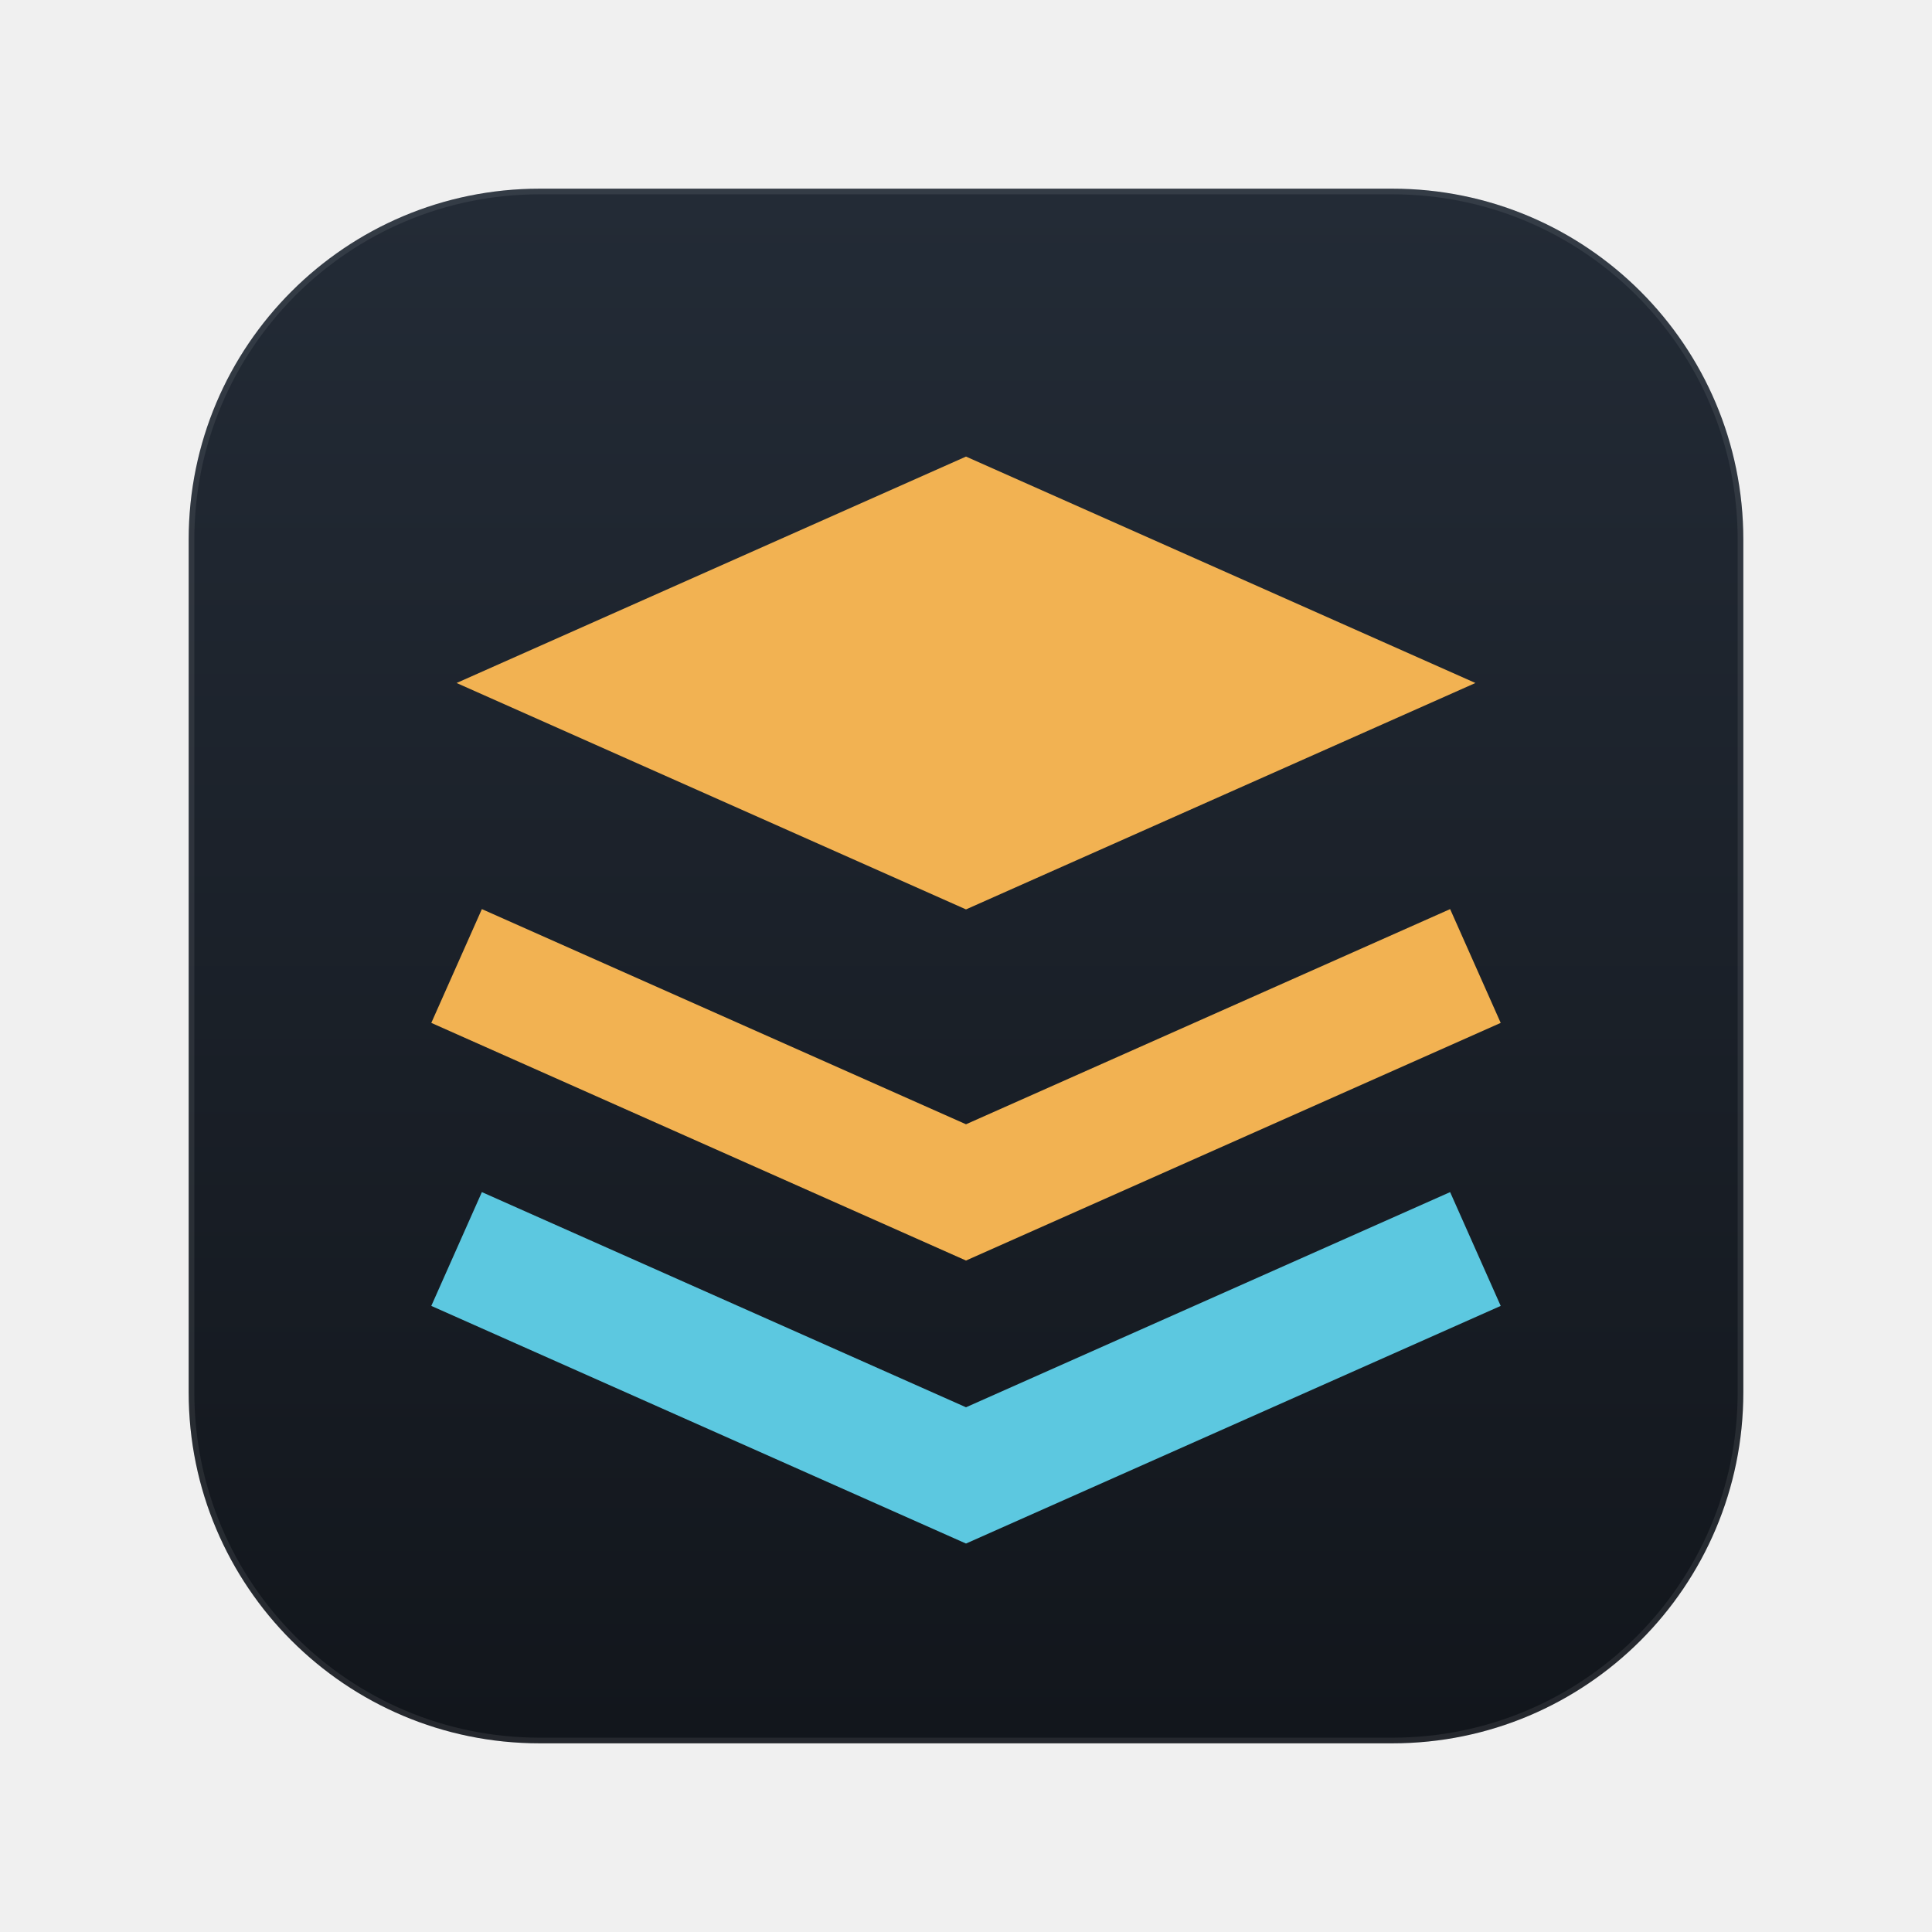
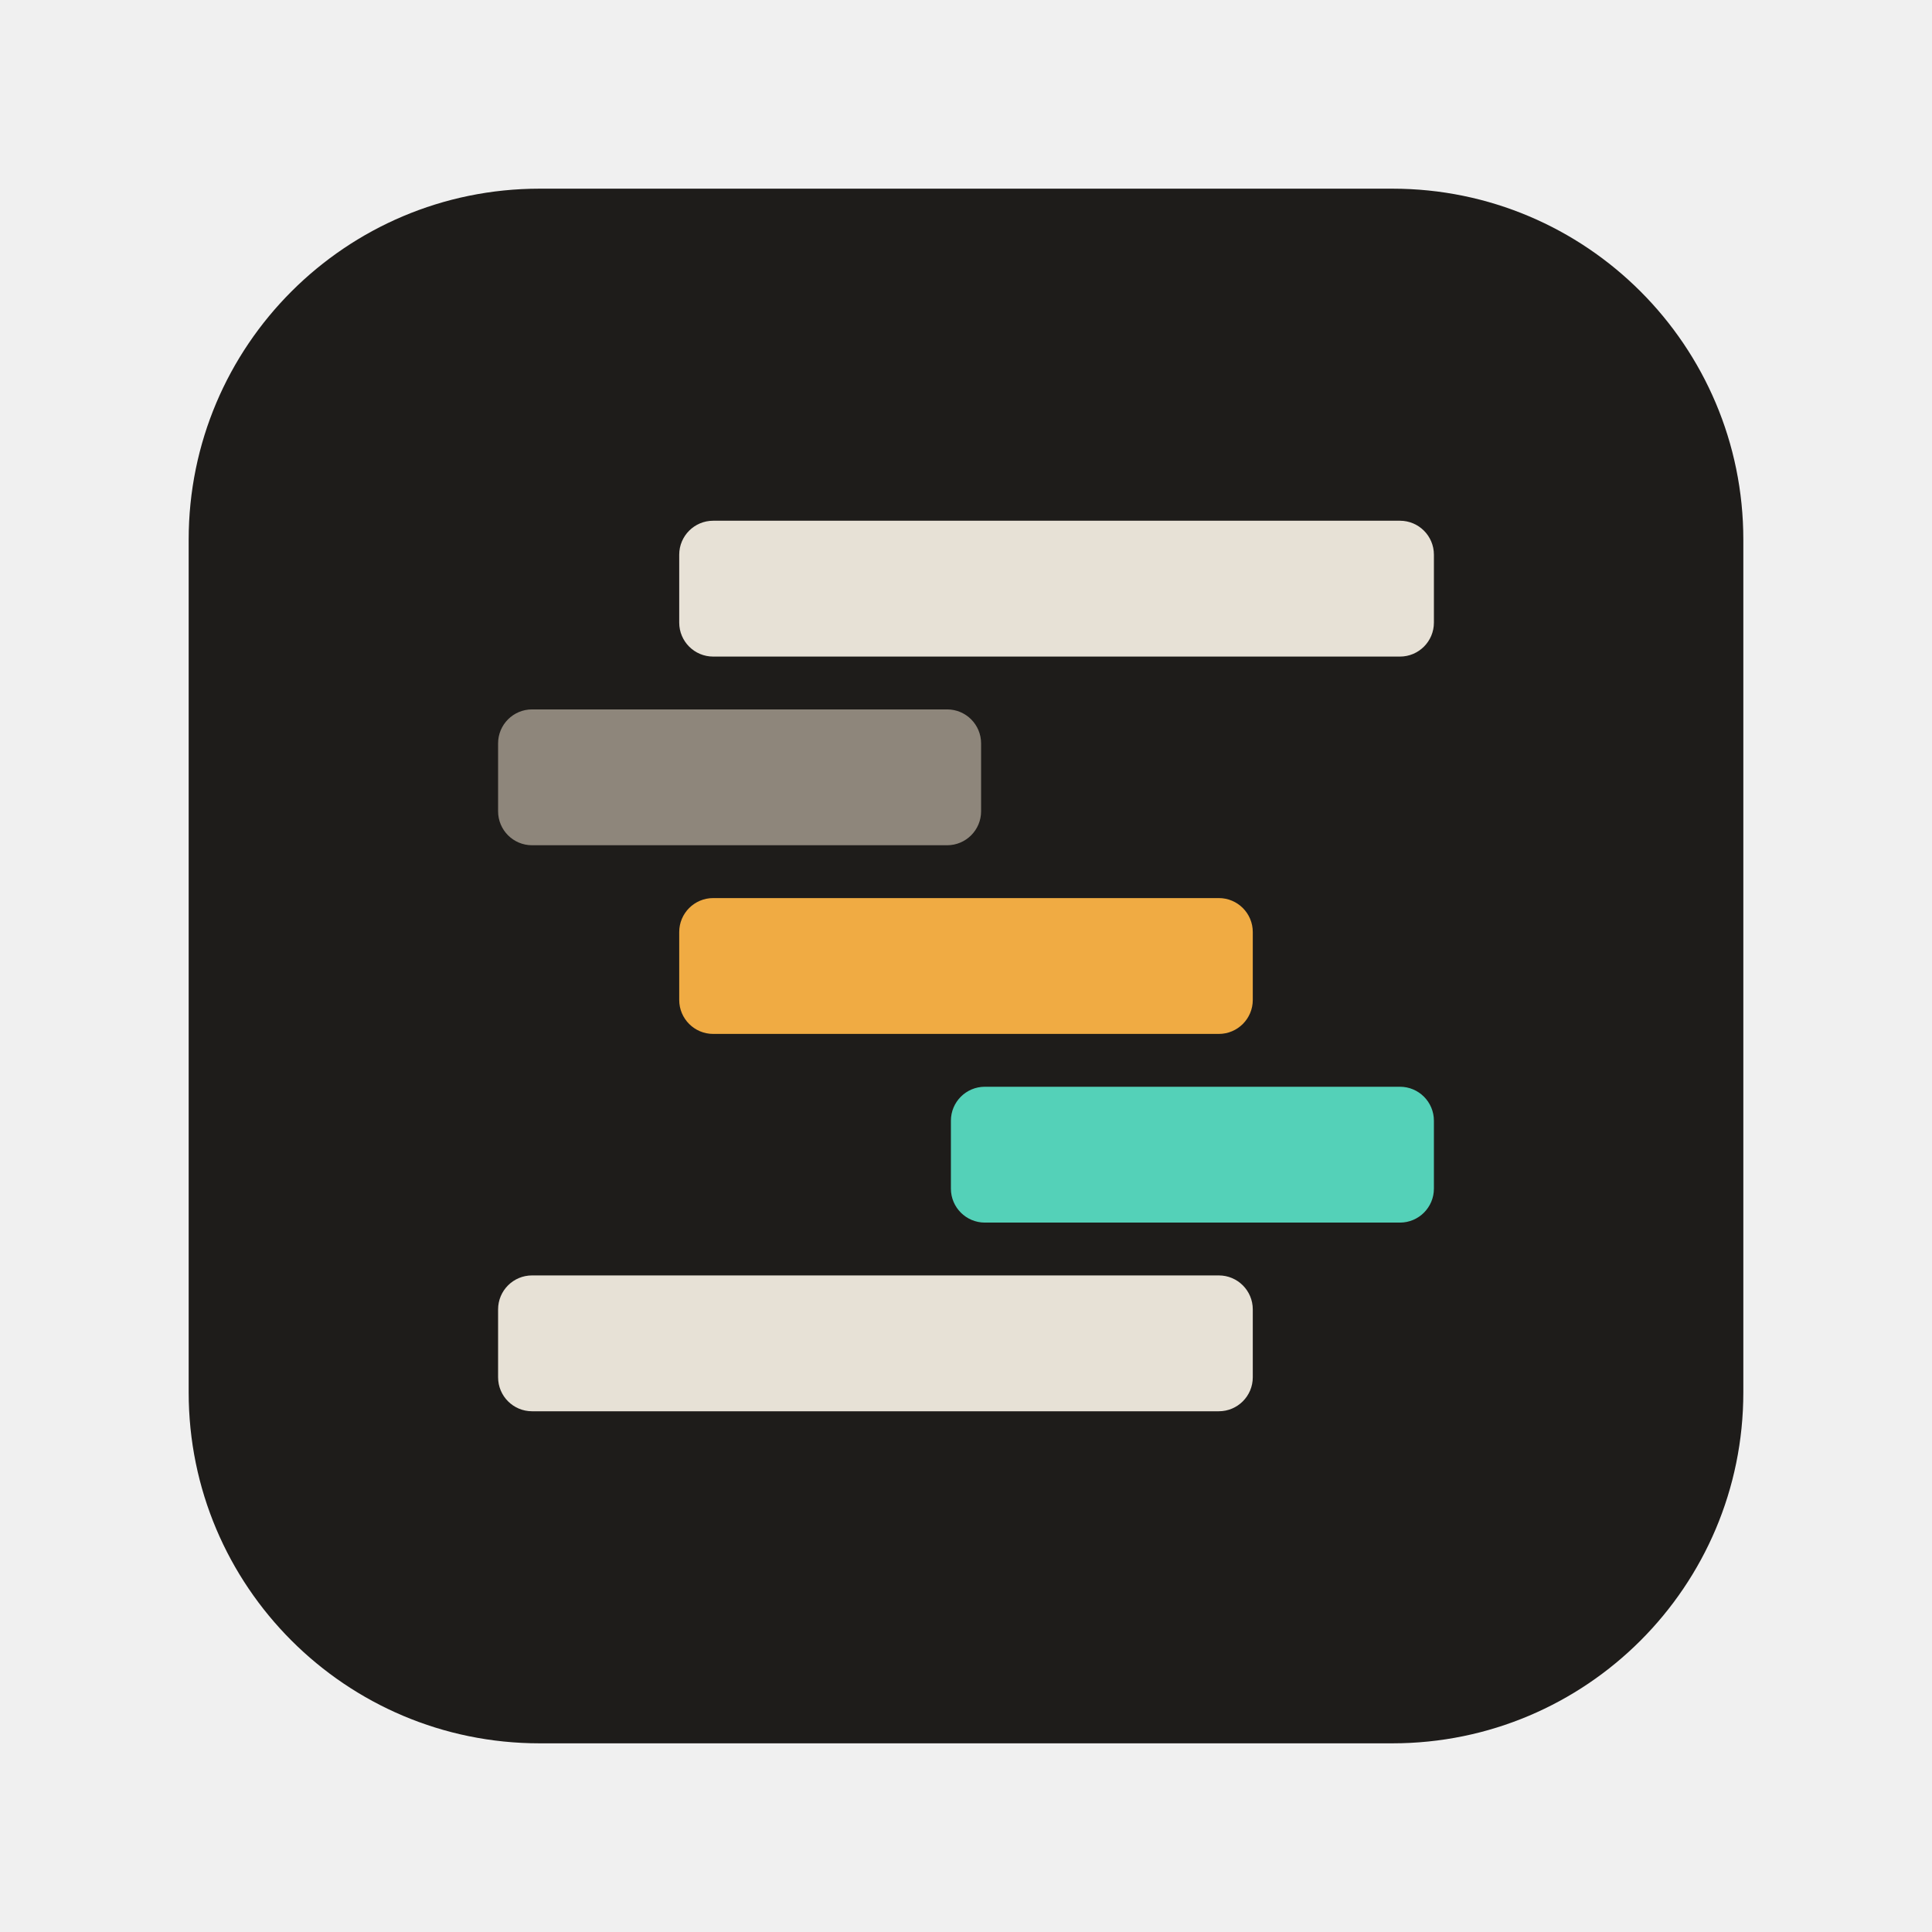
<svg xmlns="http://www.w3.org/2000/svg" width="1024" height="1024" viewBox="0 0 1024 1024">
-   <defs>
-     <linearGradient id="ground" x1="0" y1="0" x2="0" y2="1">
-       <stop offset="0" stop-color="#232B36" />
-       <stop offset="1" stop-color="#12161C" />
-     </linearGradient>
-   </defs>
-   <rect x="100" y="100" width="824" height="824" rx="186" fill="url(#ground)" />
-   <rect x="101.5" y="101.5" width="821" height="821" rx="184.5" fill="none" stroke="#FFFFFF" stroke-opacity="0.08" stroke-width="3" />
-   <polygon points="242.0,362.0 512.0,242.0 782.0,362.0 512.0,482.0" fill="#F2B252" />
-   <polyline points="242.0,512.0 512.0,632.0 782.0,512.0" fill="none" stroke="#F2B252" stroke-width="66" />
-   <polyline points="242.0,662.0 512.0,782.0 782.0,662.0" fill="none" stroke="#5CC8E0" stroke-width="66" />
+   <rect x="100" y="100" width="824" height="824" rx="186" fill="#1E1C1A" />
+   <rect x="360" y="276" width="400" height="72" rx="18" fill="#E7E1D6" />
+   <rect x="264" y="376" width="256" height="72" rx="18" fill="#8E867B" />
+   <rect x="360" y="476" width="304" height="72" rx="18" fill="#F0AB43" />
+   <rect x="504" y="576" width="256" height="72" rx="18" fill="#54D1B8" />
+   <rect x="264" y="676" width="400" height="72" rx="18" fill="#E7E1D6" />
</svg>
